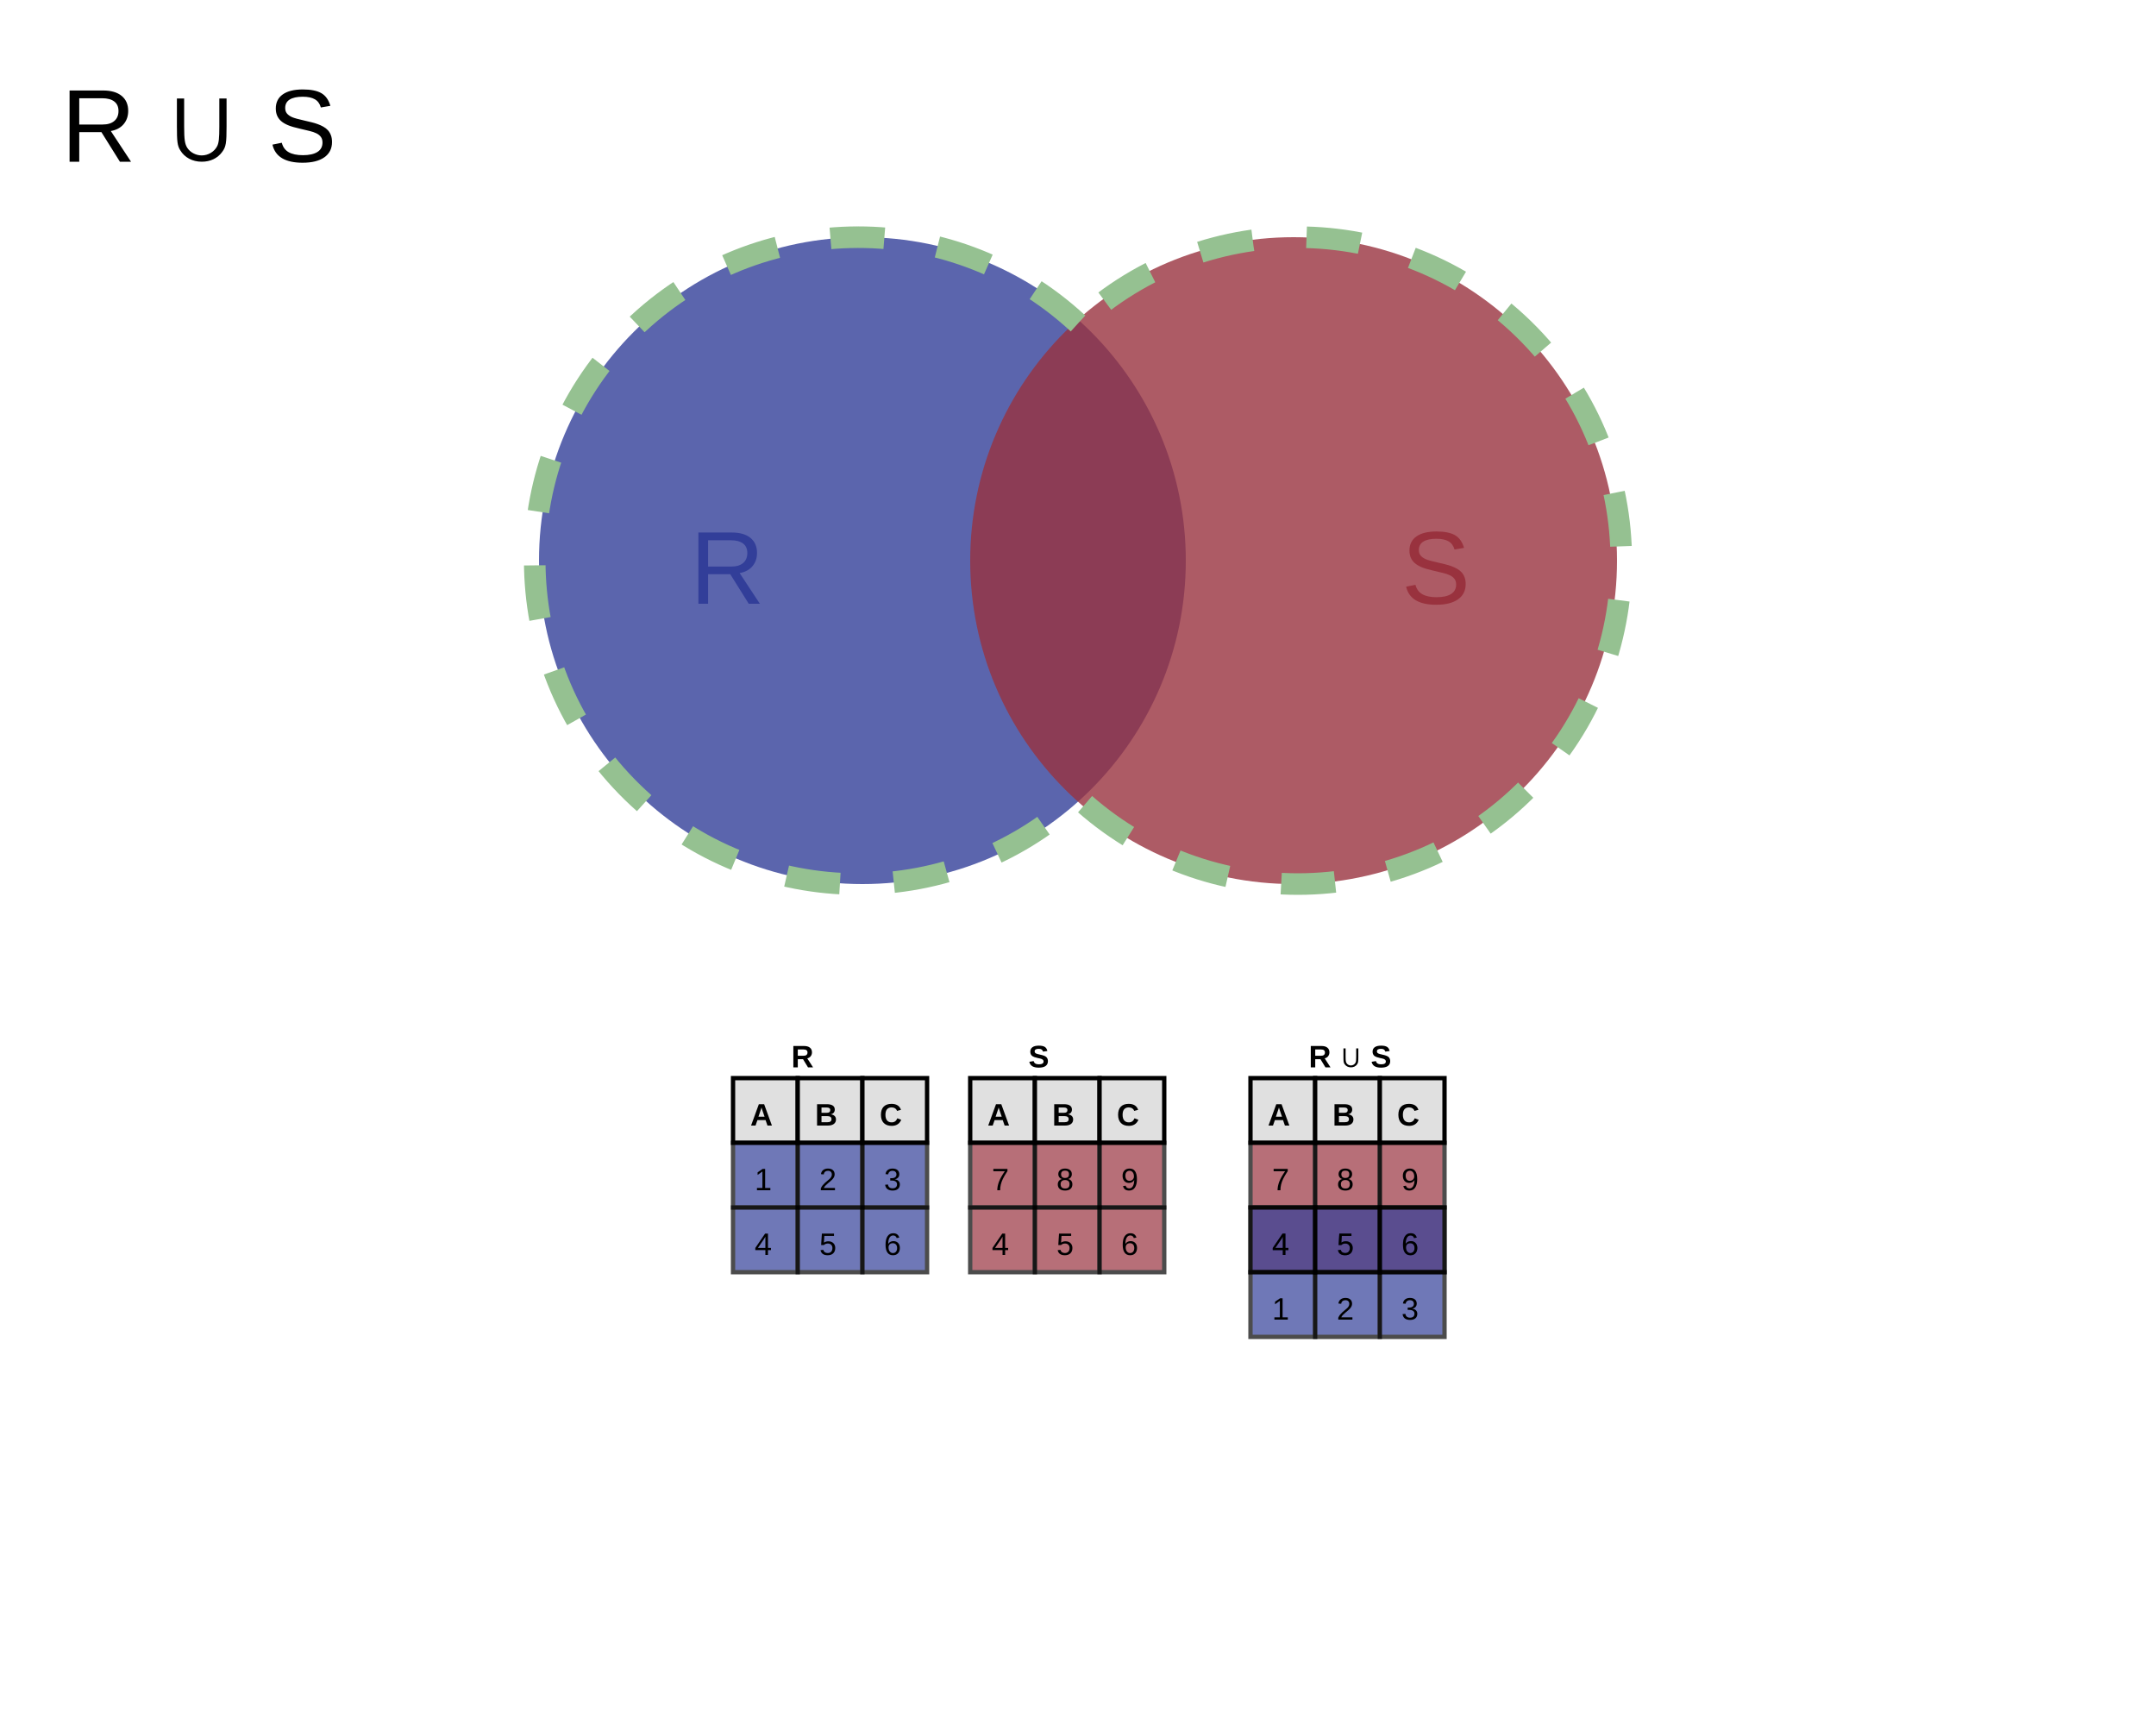
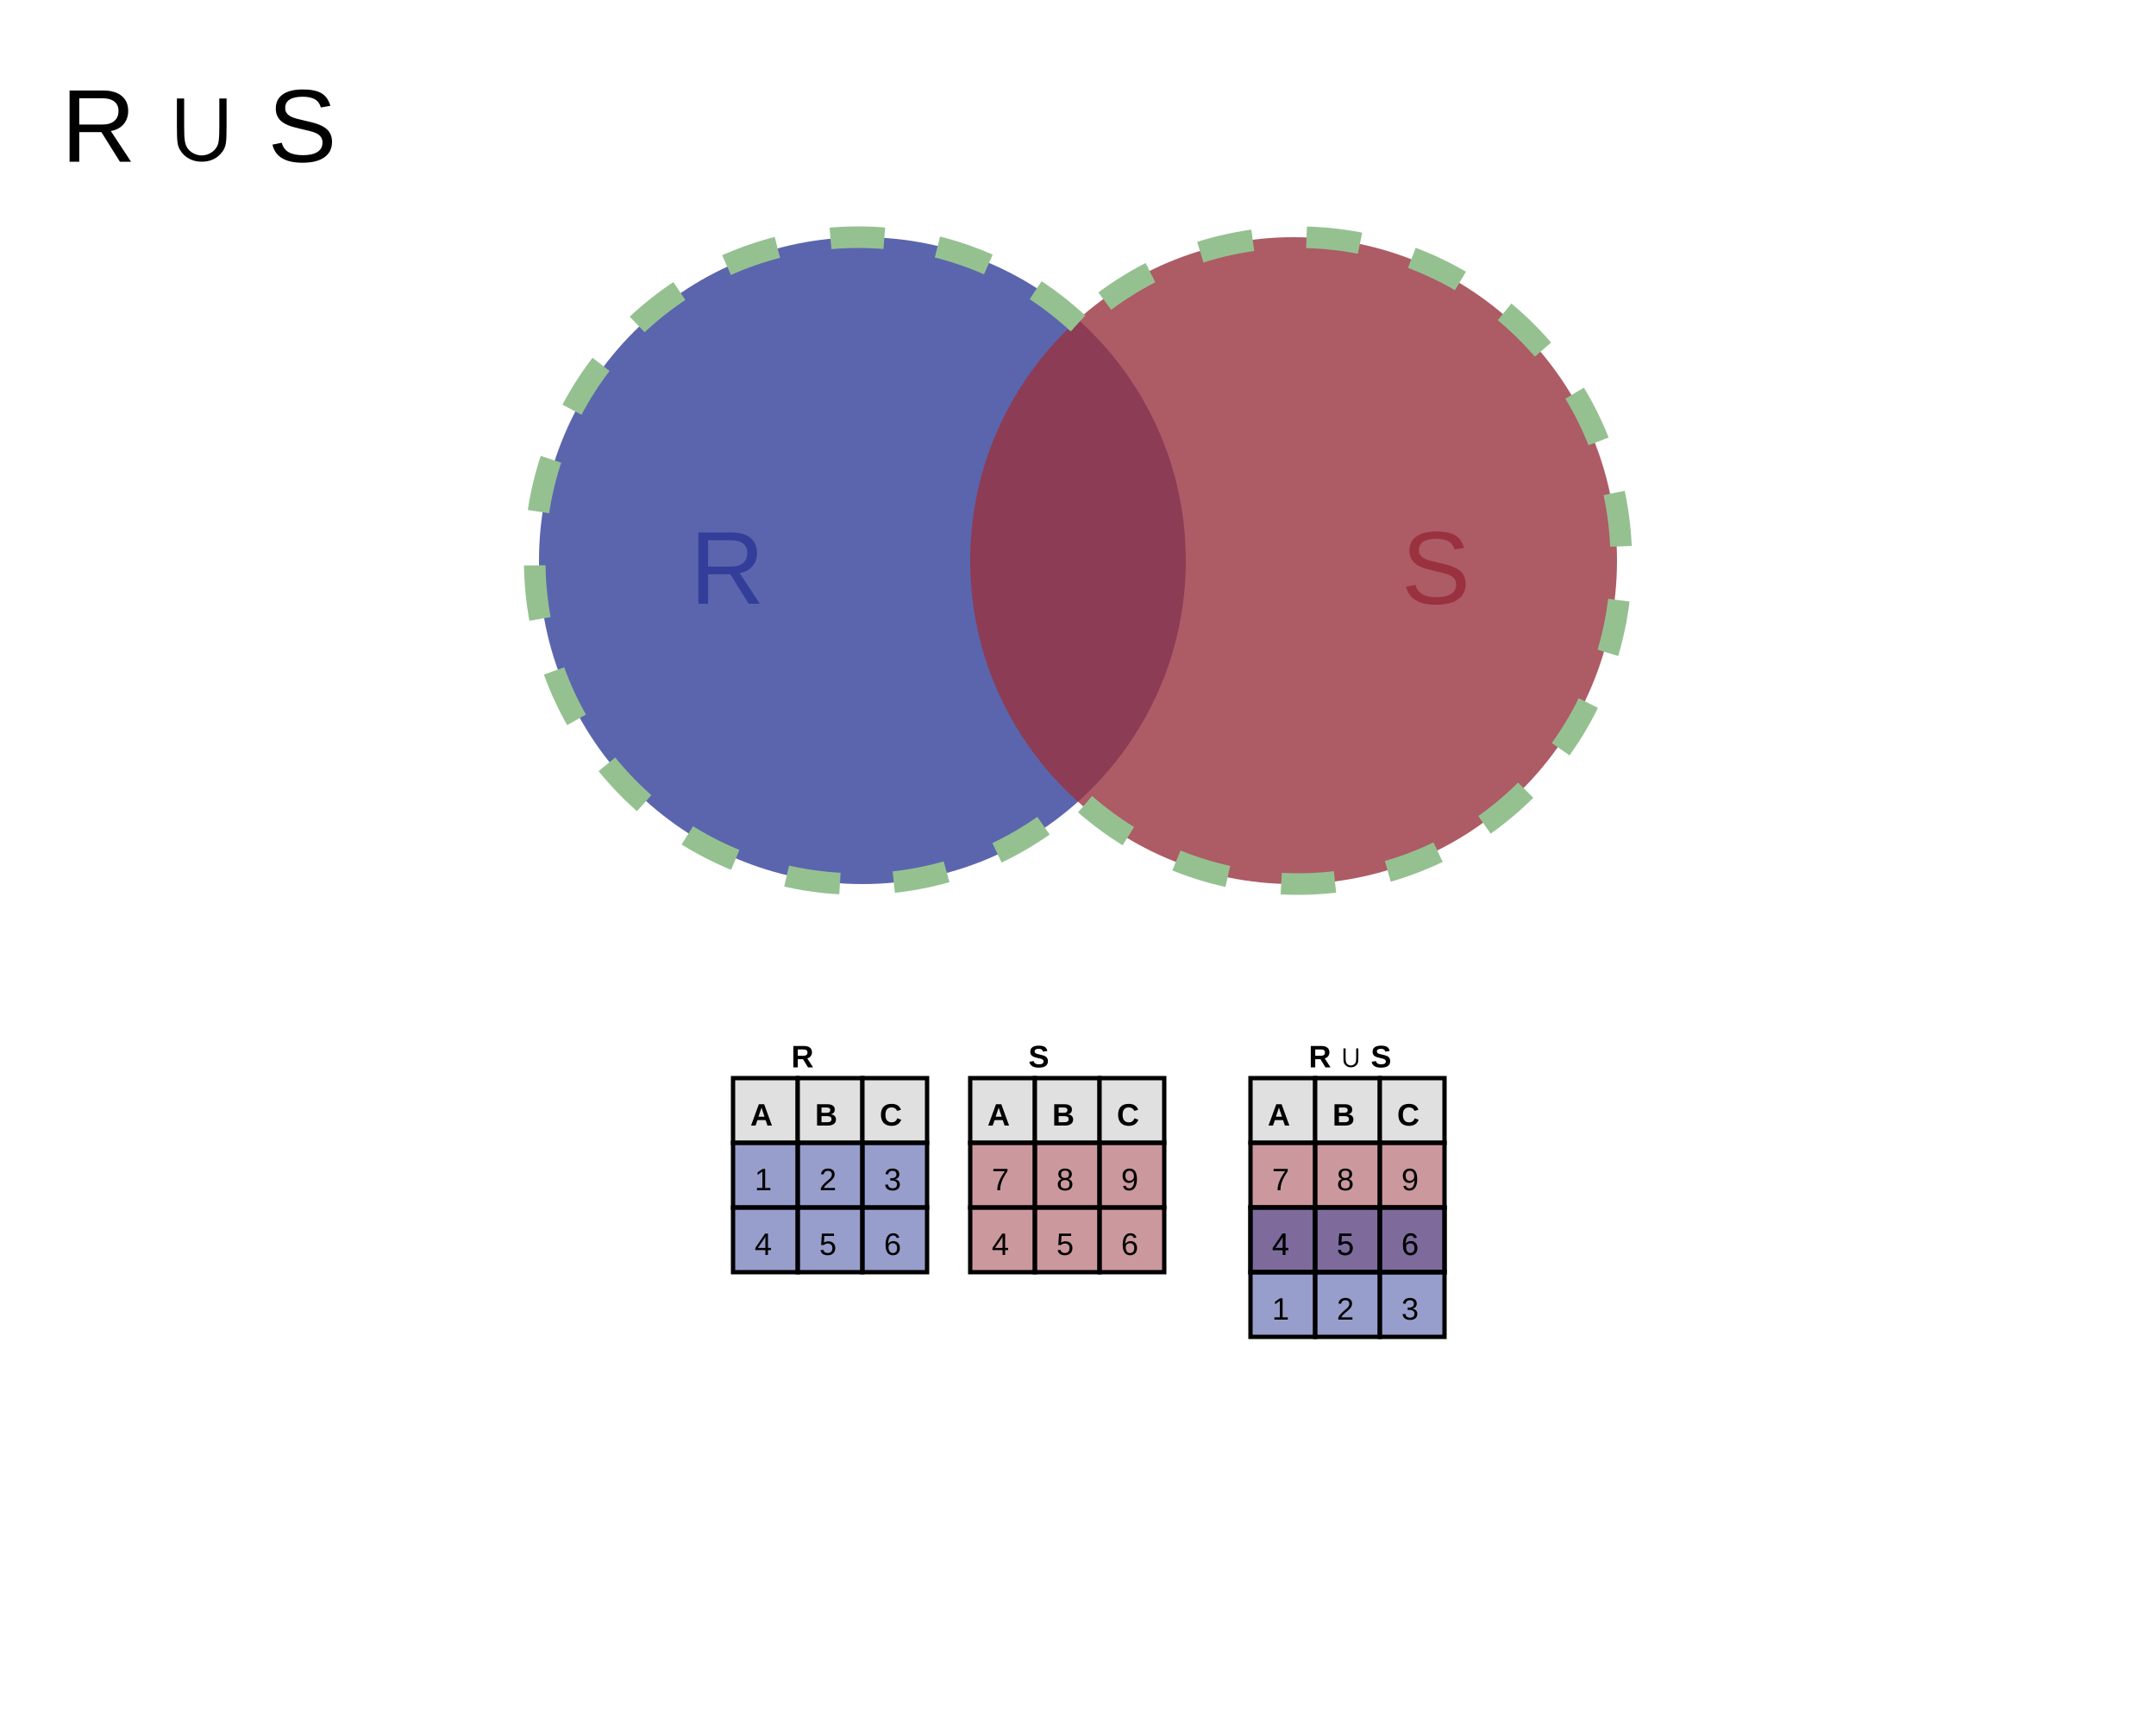
<svg xmlns="http://www.w3.org/2000/svg" xmlns:xlink="http://www.w3.org/1999/xlink" version="1.1" id="Layer_1" x="0px" y="0px" width="1000px" height="800px" xml:space="preserve">
  <defs>
    <rect id="cr" width="30" height="30" x="0" class="cellR" />
    <rect id="cs" width="30" height="30" x="0" class="cellS" />
    <rect id="h" width="30" height="30" x="0" class="head" />
    <style type="text/css">
      
-         .cellR{stroke:black;fill:#323E99;stroke-width:2px;opacity:0.7;}
-         .cellS{stroke:black;fill:#99323e;stroke-width:2px;opacity:0.7;}
+         .cellR{stroke:black;fill:rgba(50, 62, 153, 0.5);stroke-width:2px;}
+         .cellS{stroke:black;fill:rgba(153, 50, 62, 0.5);stroke-width:2px;}
        .head{stroke:black;fill:#e0e0e0;stroke-width:2px;opacity:1;}
        .text{font-family: Arial, 'Helvetica Neue', Helvetica, sans-serif; font-size: 1.2em;font-weight:bold;}
      
   </style>
  </defs>
  <circle cx="400" cy="260" fill="#323E99" opacity="0.8" stroke-width="5" r="150">
</circle>
  <text x="320" y="280" style="font-family: Arial, 'Helvetica Neue', Helvetica, sans-serif; font-size: 4em; text-align: center;fill:#323E99;">R</text>
  <circle cx="600" cy="260" fill="#99323e" opacity="0.8" stroke-width="5" r="150">
</circle>
  <text x="650" y="280" style="font-family: Arial, 'Helvetica Neue', Helvetica, sans-serif; font-size: 4em; text-align: center;fill:#99323e;">S</text>
  <path d="M 500,150 A 150 150 0 1 0 500,370 A 150 150 0 1 0 500,150" fill="none" stroke="#95C191" stroke-dasharray="25" stroke-dashoffset="0" stroke-width="10">
    <animate attributeName="stroke-dashoffset" from="0" to="100" dur="4s" repeatCount="indefinite" />
  </path>
  <text x="15" y="75" style="font-family: Arial, 'Helvetica Neue', Helvetica, sans-serif; font-size: 4em; text-align: center;">
R ∪ S
</text>
  <g transform="translate(340,500)">
    <g transform="translate(0,0)">
      <text width="30" heigth="30" transform="translate(15, -5)" class="text">
  R
  </text>
      <g transform="translate( 0,  0)">
        <use xlink:href="#h" />
        <text width="30" heigth="30" transform="translate(8, 22)" class="text">A</text>
      </g>
      <g transform="translate(30,  0)">
        <use xlink:href="#h" />
        <text width="30" heigth="30" transform="translate(8, 22)" class="text">B</text>
      </g>
      <g transform="translate(60,  0)">
        <use xlink:href="#h" />
        <text width="30" heigth="30" transform="translate(8, 22)" class="text">C</text>
      </g>
      <g transform="translate( 0, 0)">
        <g transform="translate( 0, 30)">
          <use xlink:href="#cr" />
          <text width="30" heigth="30" transform="translate(10, 22)" class="text" style="font-weight:normal;">1</text>
        </g>
        <g transform="translate(30, 30)">
          <use xlink:href="#cr" />
          <text width="30" heigth="30" transform="translate(10, 22)" class="text" style="font-weight:normal;">2</text>
        </g>
        <g transform="translate(60, 30)">
          <use xlink:href="#cr" />
          <text width="30" heigth="30" transform="translate(10, 22)" class="text" style="font-weight:normal;">3</text>
        </g>
      </g>
      <g transform="translate( 0, 0)">
        <g transform="translate(0, 60)">
          <use xlink:href="#cr" />
          <text width="30" heigth="30" transform="translate(10, 22)" class="text" style="font-weight:normal;">4</text>
        </g>
        <g transform="translate(30, 60)">
          <use xlink:href="#cr" />
          <text width="30" heigth="30" transform="translate(10, 22)" class="text" style="font-weight:normal;">5</text>
        </g>
        <g transform="translate(60, 60)">
          <use xlink:href="#cr" />
          <text width="30" heigth="30" transform="translate(10, 22)" class="text" style="font-weight:normal;">6</text>
        </g>
      </g>
    </g>
    <g transform="translate(110,0)">
      <text width="30" heigth="30" transform="translate(15, -5)" class="text">
  S
  </text>
      <g transform="translate( 0,  0)">
        <use xlink:href="#h" />
        <text width="30" heigth="30" transform="translate(8, 22)" class="text">A</text>
      </g>
      <g transform="translate(30,  0)">
        <use xlink:href="#h" />
        <text width="30" heigth="30" transform="translate(8, 22)" class="text">B</text>
      </g>
      <g transform="translate(60,  0)">
        <use xlink:href="#h" />
        <text width="30" heigth="30" transform="translate(8, 22)" class="text">C</text>
      </g>
      <g transform="translate( 0, 0)">
        <g transform="translate( 0, 30)">
          <use xlink:href="#cs" />
          <text width="30" heigth="30" transform="translate(10, 22)" class="text" style="font-weight:normal;">7</text>
        </g>
        <g transform="translate(30, 30)">
          <use xlink:href="#cs" />
          <text width="30" heigth="30" transform="translate(10, 22)" class="text" style="font-weight:normal;">8</text>
        </g>
        <g transform="translate(60, 30)">
          <use xlink:href="#cs" />
          <text width="30" heigth="30" transform="translate(10, 22)" class="text" style="font-weight:normal;">9</text>
        </g>
      </g>
      <g transform="translate( 0, 0)">
        <g transform="translate(0, 60)">
          <use xlink:href="#cs" />
          <text width="30" heigth="30" transform="translate(10, 22)" class="text" style="font-weight:normal;">4</text>
        </g>
        <g transform="translate(30, 60)">
          <use xlink:href="#cs" />
          <text width="30" heigth="30" transform="translate(10, 22)" class="text" style="font-weight:normal;">5</text>
        </g>
        <g transform="translate(60, 60)">
          <use xlink:href="#cs" />
          <text width="30" heigth="30" transform="translate(10, 22)" class="text" style="font-weight:normal;">6</text>
        </g>
      </g>
    </g>
    <g transform="translate(240,0)">
      <text width="30" heigth="30" transform="translate(15, -5)" class="text">
  R ∪ S
  </text>
      <g transform="translate( 0,  0)">
        <use xlink:href="#h" />
        <text width="30" heigth="30" transform="translate(8, 22)" class="text">A</text>
      </g>
      <g transform="translate(30,  0)">
        <use xlink:href="#h" />
        <text width="30" heigth="30" transform="translate(8, 22)" class="text">B</text>
      </g>
      <g transform="translate(60,  0)">
        <use xlink:href="#h" />
        <text width="30" heigth="30" transform="translate(8, 22)" class="text">C</text>
      </g>
      <g transform="translate( 0, 30)">
        <use xlink:href="#cs" />
        <text width="30" heigth="30" transform="translate(10, 22)" class="text" style="font-weight:normal;">7</text>
      </g>
      <g transform="translate(30, 30)">
        <use xlink:href="#cs" />
        <text width="30" heigth="30" transform="translate(10, 22)" class="text" style="font-weight:normal;">8</text>
      </g>
      <g transform="translate(60, 30)">
        <use xlink:href="#cs" />
        <text width="30" heigth="30" transform="translate(10, 22)" class="text" style="font-weight:normal;">9</text>
      </g>
      <g transform="translate(0, 60)">
        <use xlink:href="#cs" />
        <text width="30" heigth="30" transform="translate(10, 22)" class="text" style="font-weight:normal;">4</text>
      </g>
      <g transform="translate(30, 60)">
        <use xlink:href="#cs" />
        <text width="30" heigth="30" transform="translate(10, 22)" class="text" style="font-weight:normal;">5</text>
      </g>
      <g transform="translate(60, 60)">
        <use xlink:href="#cs" />
        <text width="30" heigth="30" transform="translate(10, 22)" class="text" style="font-weight:normal;">6</text>
      </g>
      <g transform="translate(0, 60)">
        <use xlink:href="#cr" />
        <text width="30" heigth="30" transform="translate(10, 22)" class="text" style="font-weight:normal;">4</text>
      </g>
      <g transform="translate(30, 60)">
        <use xlink:href="#cr" />
        <text width="30" heigth="30" transform="translate(10, 22)" class="text" style="font-weight:normal;">5</text>
      </g>
      <g transform="translate(60, 60)">
        <use xlink:href="#cr" />
        <text width="30" heigth="30" transform="translate(10, 22)" class="text" style="font-weight:normal;">6</text>
      </g>
      <g transform="translate( 0, 90)">
        <use xlink:href="#cr" />
        <text width="30" heigth="30" transform="translate(10, 22)" class="text" style="font-weight:normal;">1</text>
      </g>
      <g transform="translate(30, 90)">
        <use xlink:href="#cr" />
        <text width="30" heigth="30" transform="translate(10, 22)" class="text" style="font-weight:normal;">2</text>
      </g>
      <g transform="translate(60, 90)">
        <use xlink:href="#cr" />
        <text width="30" heigth="30" transform="translate(10, 22)" class="text" style="font-weight:normal;">3</text>
      </g>
    </g>
  </g>
</svg>
